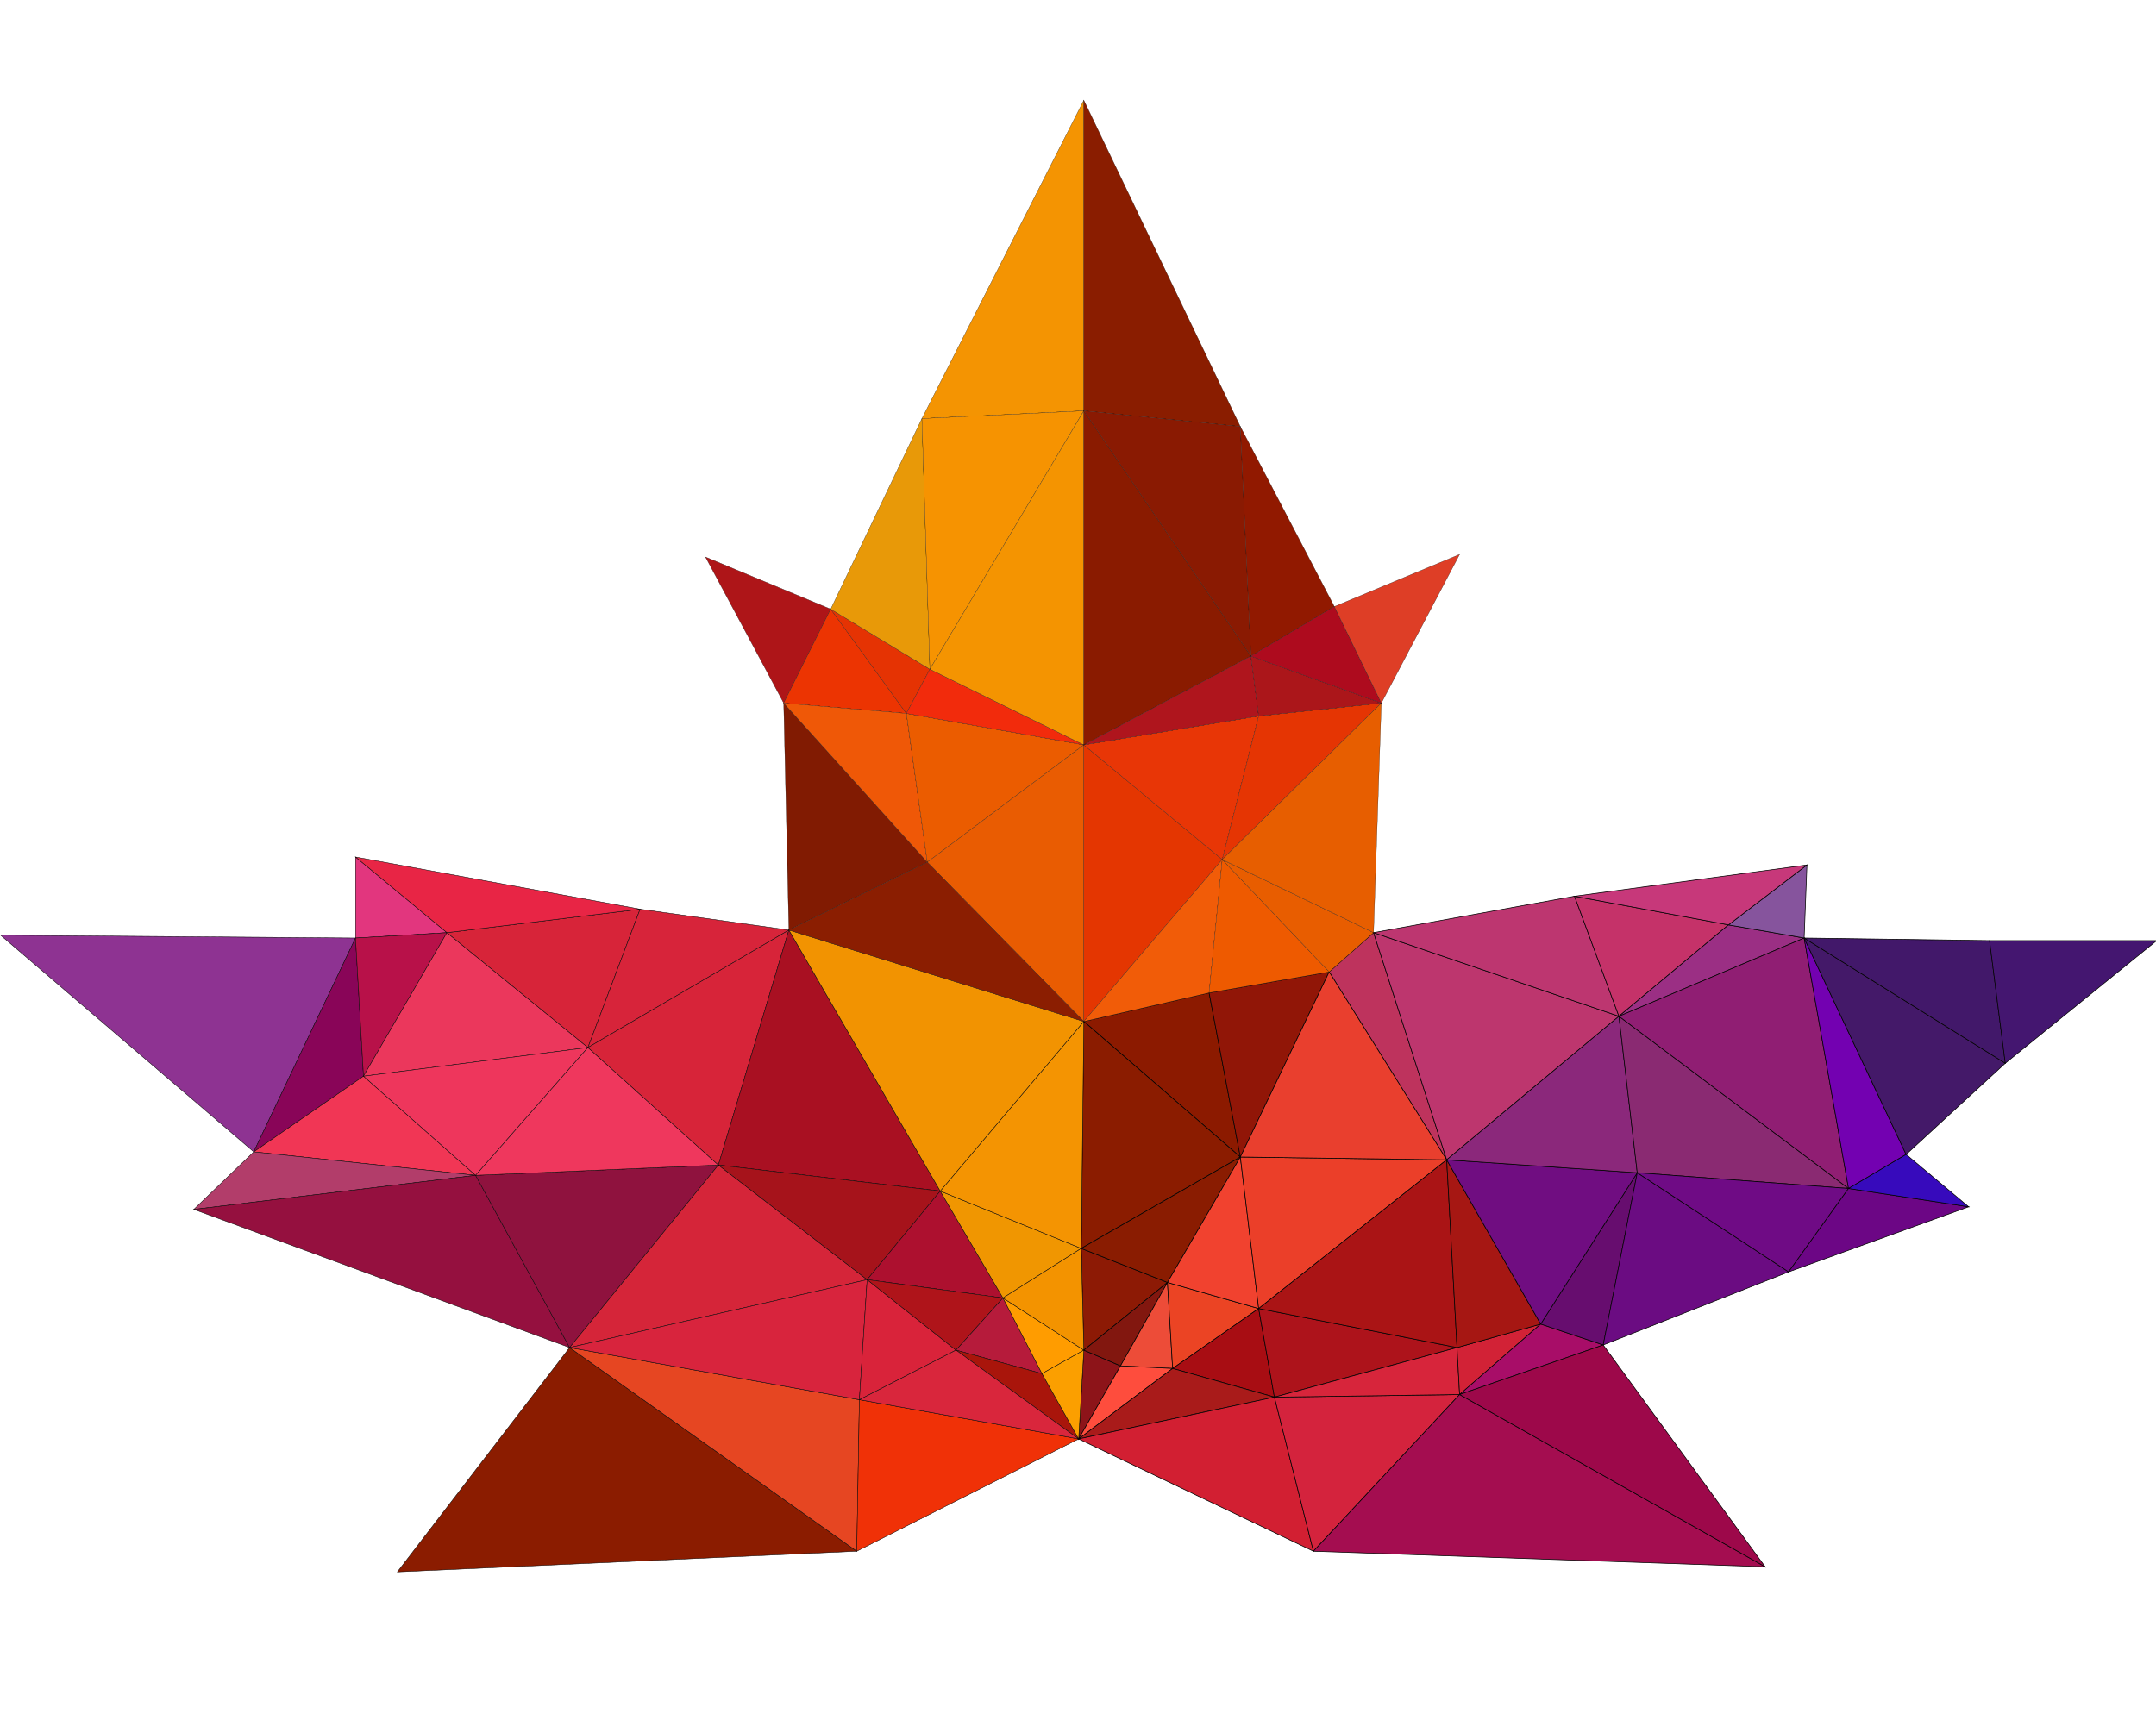
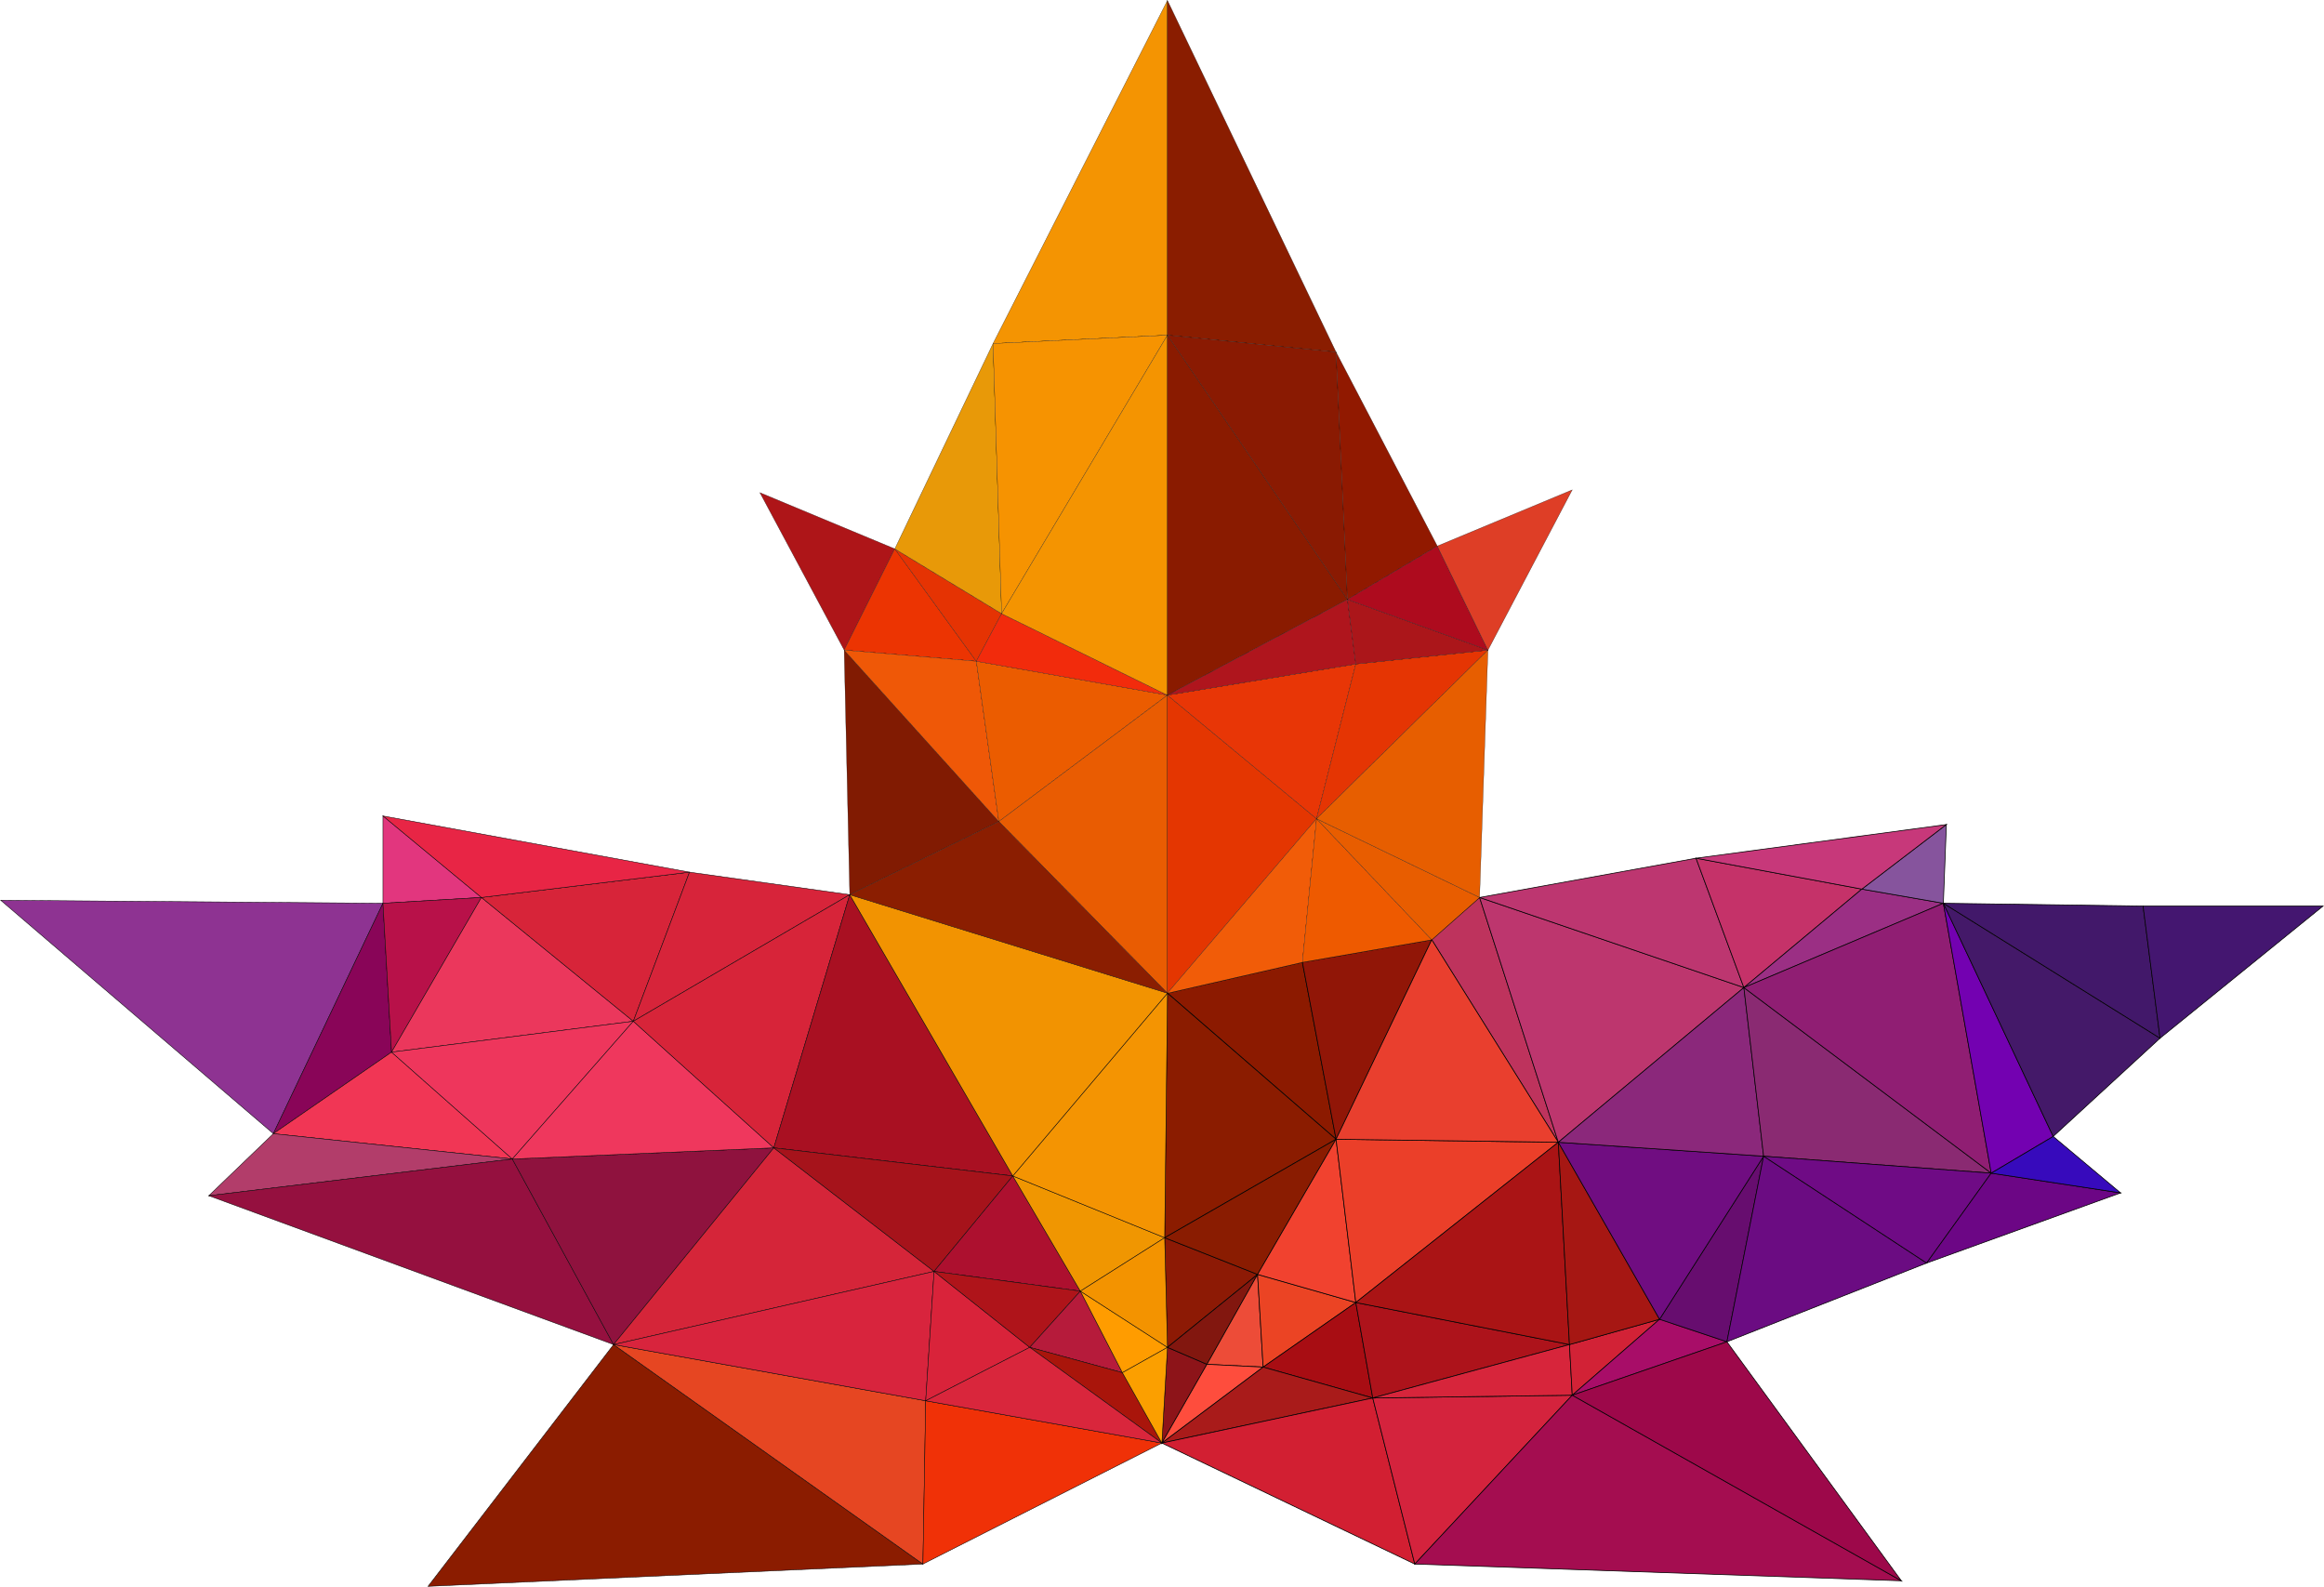
- <svg xmlns="http://www.w3.org/2000/svg" version="1.1" baseProfile="tiny" id="图层_1" x="0px" y="0px" viewBox="0 0 1000 798" xml:space="preserve">
+ <svg xmlns="http://www.w3.org/2000/svg" version="1.1" baseProfile="tiny" id="图层_1" x="0px" y="0px" viewBox="0 0 1000.7 683.1" xml:space="preserve">
  <g>
    <g>
-       <polygon fill="#8D1419" stroke="#000000" stroke-width="0.3" stroke-miterlimit="10" points="502.7,626.4 500.3,667.6     519.7,633.7   " />
-       <polygon fill="#8D1A05" stroke="#000000" stroke-width="0.3" stroke-miterlimit="10" points="501.5,579.2 502.7,626.4 541.5,595       " />
-       <polygon fill="#82170F" stroke="#000000" stroke-width="0.3" stroke-miterlimit="10" points="502.7,626.4 519.7,633.7 541.5,595       " />
-       <polygon fill="#ED4C38" stroke="#000000" stroke-width="0.3" stroke-miterlimit="10" points="541.5,595 519.7,633.7 543.9,634.9       " />
-       <polygon fill="#FE4D3D" stroke="#000000" stroke-width="0.3" stroke-miterlimit="10" points="519.7,633.7 500.3,667.6     543.9,634.9   " />
-       <polygon fill="#8C1A00" stroke="#000000" stroke-width="0.3" stroke-miterlimit="10" points="560.8,460.6 502.7,473.9     575.3,536.8   " />
-       <polygon fill="#8B1C00" stroke="#000000" stroke-width="0.3" stroke-miterlimit="10" points="502.7,473.9 501.5,579.2     575.3,536.8   " />
-       <polygon fill="#8A1C01" stroke="#000000" stroke-width="0.3" stroke-miterlimit="10" points="501.5,579.2 541.5,595 575.3,536.8       " />
-       <polygon fill="#EB4424" stroke="#000000" stroke-width="0.3" stroke-miterlimit="10" points="541.5,595 543.9,634.9 583.8,607.1       " />
-       <polygon fill="#F1422F" stroke="#000000" stroke-width="0.3" stroke-miterlimit="10" points="575.3,536.8 541.5,595 583.8,607.1       " />
-       <polygon fill="#A80D13" stroke="#000000" stroke-width="0.3" stroke-miterlimit="10" points="583.8,607.1 543.9,634.9     591.1,648.2   " />
-       <polygon fill="#A91B1A" stroke="#000000" stroke-width="0.3" stroke-miterlimit="10" points="543.9,634.9 500.3,667.6     591.1,648.2   " />
-       <polygon fill="#D21F32" stroke="#000000" stroke-width="0.3" stroke-miterlimit="10" points="591.1,648.2 500.3,667.6     609.2,719.7   " />
-       <polygon fill="#911607" stroke="#000000" stroke-width="0.3" stroke-miterlimit="10" points="560.8,460.6 575.3,536.8     616.5,450.9   " />
-       <polygon fill="#BE335D" stroke="#000000" stroke-width="0.3" stroke-miterlimit="10" points="637.1,432.7 616.5,450.9 671,538.1       " />
-       <polygon fill="#EB3F29" stroke="#000000" stroke-width="0.3" stroke-miterlimit="10" points="575.3,536.8 583.8,607.1 671,538.1       " />
-       <polygon fill="#E93F2E" stroke="#000000" stroke-width="0.3" stroke-miterlimit="10" points="616.5,450.9 575.3,536.8 671,538.1       " />
-       <polygon fill="#AD131B" stroke="#000000" stroke-width="0.3" stroke-miterlimit="10" points="583.8,607.1 591.1,648.2     675.8,625.2   " />
-       <polygon fill="#AA1415" stroke="#000000" stroke-width="0.3" stroke-miterlimit="10" points="671,538.1 583.8,607.1 675.8,625.2       " />
-       <polygon fill="#D4233D" stroke="#000000" stroke-width="0.3" stroke-miterlimit="10" points="591.1,648.2 609.2,719.7 677,647       " />
-       <polygon fill="#D7253B" stroke="#000000" stroke-width="0.3" stroke-miterlimit="10" points="675.8,625.2 591.1,648.2 677,647       " />
-       <polygon fill="#D22236" stroke="#000000" stroke-width="0.3" stroke-miterlimit="10" points="675.8,625.2 677,647 714.6,614.3       " />
-       <polygon fill="#A61713" stroke="#000000" stroke-width="0.3" stroke-miterlimit="10" points="671,538.1 675.8,625.2 714.6,614.3       " />
-       <polygon fill="#A80D68" stroke="#000000" stroke-width="0.3" stroke-miterlimit="10" points="714.6,614.3 677,647 743.6,624   " />
-       <polygon fill="#BD366E" stroke="#000000" stroke-width="0.3" stroke-miterlimit="10" points="637.1,432.7 671,538.1 750.9,471.5       " />
-       <polygon fill="#BD3670" stroke="#000000" stroke-width="0.3" stroke-miterlimit="10" points="730.3,415.8 637.1,432.7     750.9,471.5   " />
-       <polygon fill="#670D6F" stroke="#000000" stroke-width="0.3" stroke-miterlimit="10" points="714.6,614.3 743.6,624 759.4,544.1       " />
-       <polygon fill="#700D81" stroke="#000000" stroke-width="0.3" stroke-miterlimit="10" points="671,538.1 714.6,614.3 759.4,544.1       " />
-       <polygon fill="#8B287B" stroke="#000000" stroke-width="0.3" stroke-miterlimit="10" points="750.9,471.5 671,538.1 759.4,544.1       " />
-       <polygon fill="#C53269" stroke="#000000" stroke-width="0.3" stroke-miterlimit="10" points="730.3,415.8 750.9,471.5     801.7,429.1   " />
-       <polygon fill="#A40D50" stroke="#000000" stroke-width="0.3" stroke-miterlimit="10" points="677,647 609.2,719.7 818.7,726.9       " />
-       <polygon fill="#9D084A" stroke="#000000" stroke-width="0.3" stroke-miterlimit="10" points="743.6,624 677,647 818.7,726.9   " />
-       <polygon fill="#6B0C82" stroke="#000000" stroke-width="0.3" stroke-miterlimit="10" points="759.4,544.1 743.6,624 829.6,590.1       " />
-       <polygon fill="#9B2F84" stroke="#000000" stroke-width="0.3" stroke-miterlimit="10" points="801.7,429.1 750.9,471.5     836.8,435.2   " />
-       <polygon fill="#8A2A72" stroke="#000000" stroke-width="0.3" stroke-miterlimit="10" points="750.9,471.5 759.4,544.1     857.4,551.4   " />
-       <polygon fill="#901E73" stroke="#000000" stroke-width="0.3" stroke-miterlimit="10" points="836.8,435.2 750.9,471.5     857.4,551.4   " />
-       <polygon fill="#6F0B85" stroke="#000000" stroke-width="0.3" stroke-miterlimit="10" points="759.4,544.1 829.6,590.1     857.4,551.4   " />
-       <polygon fill="#7301B1" stroke="#000000" stroke-width="0.3" stroke-miterlimit="10" points="836.8,435.2 857.4,551.4     884.1,535.6   " />
-       <polygon fill="#6C0685" stroke="#000000" stroke-width="0.3" stroke-miterlimit="10" points="857.4,551.4 829.6,590.1     913.1,559.9   " />
-       <polygon fill="#370ABC" stroke="#000000" stroke-width="0.3" stroke-miterlimit="10" points="884.1,535.6 857.4,551.4     913.1,559.9   " />
-       <polygon fill="#441969" stroke="#000000" stroke-width="0.3" stroke-miterlimit="10" points="836.8,435.2 884.1,535.6     930.1,493.3   " />
-       <polygon fill="#42186A" stroke="#000000" stroke-width="0.3" stroke-miterlimit="10" points="922.8,436.4 836.8,435.2     930.1,493.3   " />
-       <polygon fill="#441670" stroke="#000000" stroke-width="0.3" stroke-miterlimit="10" points="922.8,436.4 930.1,493.3     1000.3,436.4   " />
-       <polygon fill="#86549D" stroke="#000000" stroke-width="0.3" stroke-miterlimit="10" points="801.7,429.1 836.8,435.2     838.1,401.3   " />
-       <polygon fill="#C7387A" stroke="#000000" stroke-width="0.3" stroke-miterlimit="10" points="730.3,415.8 801.7,429.1     838.1,401.3   " />
+       <polygon fill="#8D1419" stroke="#000000" stroke-width="0.3" stroke-miterlimit="10" points="502.7,580.1 500.3,621.3     519.7,587.4   " />
+       <polygon fill="#8D1A05" stroke="#000000" stroke-width="0.3" stroke-miterlimit="10" points="501.5,532.9 502.7,580.1     541.5,548.7   " />
+       <polygon fill="#82170F" stroke="#000000" stroke-width="0.3" stroke-miterlimit="10" points="502.7,580.1 519.7,587.4     541.5,548.7   " />
+       <polygon fill="#ED4C38" stroke="#000000" stroke-width="0.3" stroke-miterlimit="10" points="541.5,548.7 519.7,587.4     543.9,588.6   " />
+       <polygon fill="#FE4D3D" stroke="#000000" stroke-width="0.3" stroke-miterlimit="10" points="519.7,587.4 500.3,621.3     543.9,588.6   " />
+       <polygon fill="#8C1A00" stroke="#000000" stroke-width="0.3" stroke-miterlimit="10" points="560.8,414.3 502.7,427.6     575.3,490.5   " />
+       <polygon fill="#8B1C00" stroke="#000000" stroke-width="0.3" stroke-miterlimit="10" points="502.7,427.6 501.5,532.9     575.3,490.5   " />
+       <polygon fill="#8A1C01" stroke="#000000" stroke-width="0.3" stroke-miterlimit="10" points="501.5,532.9 541.5,548.7     575.3,490.5   " />
+       <polygon fill="#EB4424" stroke="#000000" stroke-width="0.3" stroke-miterlimit="10" points="541.5,548.7 543.9,588.6     583.8,560.8   " />
+       <polygon fill="#F1422F" stroke="#000000" stroke-width="0.3" stroke-miterlimit="10" points="575.3,490.5 541.5,548.7     583.8,560.8   " />
+       <polygon fill="#A80D13" stroke="#000000" stroke-width="0.3" stroke-miterlimit="10" points="583.8,560.8 543.9,588.6     591.1,601.9   " />
+       <polygon fill="#A91B1A" stroke="#000000" stroke-width="0.3" stroke-miterlimit="10" points="543.9,588.6 500.3,621.3     591.1,601.9   " />
+       <polygon fill="#D21F32" stroke="#000000" stroke-width="0.3" stroke-miterlimit="10" points="591.1,601.9 500.3,621.3     609.2,673.4   " />
+       <polygon fill="#911607" stroke="#000000" stroke-width="0.3" stroke-miterlimit="10" points="560.8,414.3 575.3,490.5     616.5,404.6   " />
+       <polygon fill="#BE335D" stroke="#000000" stroke-width="0.3" stroke-miterlimit="10" points="637.1,386.4 616.5,404.6 671,491.8       " />
+       <polygon fill="#EB3F29" stroke="#000000" stroke-width="0.3" stroke-miterlimit="10" points="575.3,490.5 583.8,560.8 671,491.8       " />
+       <polygon fill="#E93F2E" stroke="#000000" stroke-width="0.3" stroke-miterlimit="10" points="616.5,404.6 575.3,490.5 671,491.8       " />
+       <polygon fill="#AD131B" stroke="#000000" stroke-width="0.3" stroke-miterlimit="10" points="583.8,560.8 591.1,601.9     675.8,578.9   " />
+       <polygon fill="#AA1415" stroke="#000000" stroke-width="0.3" stroke-miterlimit="10" points="671,491.8 583.8,560.8 675.8,578.9       " />
+       <polygon fill="#D4233D" stroke="#000000" stroke-width="0.3" stroke-miterlimit="10" points="591.1,601.9 609.2,673.4 677,600.7       " />
+       <polygon fill="#D7253B" stroke="#000000" stroke-width="0.3" stroke-miterlimit="10" points="675.8,578.9 591.1,601.9 677,600.7       " />
+       <polygon fill="#D22236" stroke="#000000" stroke-width="0.3" stroke-miterlimit="10" points="675.8,578.9 677,600.7 714.6,568       " />
+       <polygon fill="#A61713" stroke="#000000" stroke-width="0.3" stroke-miterlimit="10" points="671,491.8 675.8,578.9 714.6,568       " />
+       <polygon fill="#A80D68" stroke="#000000" stroke-width="0.3" stroke-miterlimit="10" points="714.6,568 677,600.7 743.6,577.7       " />
+       <polygon fill="#BD366E" stroke="#000000" stroke-width="0.3" stroke-miterlimit="10" points="637.1,386.4 671,491.8 750.9,425.2       " />
+       <polygon fill="#BD3670" stroke="#000000" stroke-width="0.3" stroke-miterlimit="10" points="730.3,369.5 637.1,386.4     750.9,425.2   " />
+       <polygon fill="#670D6F" stroke="#000000" stroke-width="0.3" stroke-miterlimit="10" points="714.6,568 743.6,577.7 759.4,497.8       " />
+       <polygon fill="#700D81" stroke="#000000" stroke-width="0.3" stroke-miterlimit="10" points="671,491.8 714.6,568 759.4,497.8       " />
+       <polygon fill="#8B287B" stroke="#000000" stroke-width="0.3" stroke-miterlimit="10" points="750.9,425.2 671,491.8 759.4,497.8       " />
+       <polygon fill="#C53269" stroke="#000000" stroke-width="0.3" stroke-miterlimit="10" points="730.3,369.5 750.9,425.2     801.7,382.8   " />
+       <polygon fill="#A40D50" stroke="#000000" stroke-width="0.3" stroke-miterlimit="10" points="677,600.7 609.2,673.4 818.7,680.6       " />
+       <polygon fill="#9D084A" stroke="#000000" stroke-width="0.3" stroke-miterlimit="10" points="743.6,577.7 677,600.7 818.7,680.6       " />
+       <polygon fill="#6B0C82" stroke="#000000" stroke-width="0.3" stroke-miterlimit="10" points="759.4,497.8 743.6,577.7     829.6,543.8   " />
+       <polygon fill="#9B2F84" stroke="#000000" stroke-width="0.3" stroke-miterlimit="10" points="801.7,382.8 750.9,425.2     836.8,388.9   " />
+       <polygon fill="#8A2A72" stroke="#000000" stroke-width="0.3" stroke-miterlimit="10" points="750.9,425.2 759.4,497.8     857.4,505.1   " />
+       <polygon fill="#901E73" stroke="#000000" stroke-width="0.3" stroke-miterlimit="10" points="836.8,388.9 750.9,425.2     857.4,505.1   " />
+       <polygon fill="#6F0B85" stroke="#000000" stroke-width="0.3" stroke-miterlimit="10" points="759.4,497.8 829.6,543.8     857.4,505.1   " />
+       <polygon fill="#7301B1" stroke="#000000" stroke-width="0.3" stroke-miterlimit="10" points="836.8,388.9 857.4,505.1     884.1,489.3   " />
+       <polygon fill="#6C0685" stroke="#000000" stroke-width="0.3" stroke-miterlimit="10" points="857.4,505.1 829.6,543.8     913.1,513.6   " />
+       <polygon fill="#370ABC" stroke="#000000" stroke-width="0.3" stroke-miterlimit="10" points="884.1,489.3 857.4,505.1     913.1,513.6   " />
+       <polygon fill="#441969" stroke="#000000" stroke-width="0.3" stroke-miterlimit="10" points="836.8,388.9 884.1,489.3 930.1,447       " />
+       <polygon fill="#42186A" stroke="#000000" stroke-width="0.3" stroke-miterlimit="10" points="922.8,390.1 836.8,388.9 930.1,447       " />
+       <polygon fill="#441670" stroke="#000000" stroke-width="0.3" stroke-miterlimit="10" points="922.8,390.1 930.1,447 1000.3,390.1       " />
+       <polygon fill="#86549D" stroke="#000000" stroke-width="0.3" stroke-miterlimit="10" points="801.7,382.8 836.8,388.9 838.1,355       " />
+       <polygon fill="#C7387A" stroke="#000000" stroke-width="0.3" stroke-miterlimit="10" points="730.3,369.5 801.7,382.8 838.1,355       " />
    </g>
    <g>
-       <polygon fill="#8E3392" stroke="#000000" stroke-width="0.2" stroke-miterlimit="10" points="0.3,433.9 117.7,534.4 164.9,435.2       " />
-       <polygon fill="#890558" stroke="#000000" stroke-width="0.2" stroke-miterlimit="10" points="164.9,435.2 117.7,534.4     168.6,499.3   " />
-       <polygon fill="#E2367E" stroke="#000000" stroke-width="0.2" stroke-miterlimit="10" points="164.9,397.6 164.9,435.2     207.3,432.7   " />
-       <polygon fill="#B81149" stroke="#000000" stroke-width="0.2" stroke-miterlimit="10" points="164.9,435.2 168.6,499.3     207.3,432.7   " />
-       <polygon fill="#F13655" stroke="#000000" stroke-width="0.2" stroke-miterlimit="10" points="168.6,499.3 117.7,534.4     220.6,545.3   " />
-       <polygon fill="#B23D6A" stroke="#000000" stroke-width="0.2" stroke-miterlimit="10" points="117.7,534.4 89.9,561.1 220.6,545.3       " />
-       <polygon fill="#95103F" stroke="#000000" stroke-width="0.2" stroke-miterlimit="10" points="220.6,545.3 89.9,561.1 264.2,625.2       " />
-       <polygon fill="#EB375C" stroke="#000000" stroke-width="0.2" stroke-miterlimit="10" points="207.3,432.7 168.6,499.3 272.7,486       " />
-       <polygon fill="#EE365C" stroke="#000000" stroke-width="0.2" stroke-miterlimit="10" points="168.6,499.3 220.6,545.3 272.7,486       " />
-       <polygon fill="#D72439" stroke="#000000" stroke-width="0.2" stroke-miterlimit="10" points="207.3,432.7 272.7,486 296.9,421.8       " />
-       <polygon fill="#E82545" stroke="#000000" stroke-width="0.2" stroke-miterlimit="10" points="164.9,397.6 207.3,432.7     296.9,421.8   " />
-       <polygon fill="#8F123E" stroke="#000000" stroke-width="0.2" stroke-miterlimit="10" points="220.6,545.3 264.2,625.2     333.2,540.5   " />
-       <polygon fill="#EF375D" stroke="#000000" stroke-width="0.2" stroke-miterlimit="10" points="272.7,486 220.6,545.3 333.2,540.5       " />
-       <polygon fill="#D7243A" stroke="#000000" stroke-width="0.2" stroke-miterlimit="10" points="296.9,421.8 272.7,486 365.9,431.5       " />
-       <polygon fill="#D72439" stroke="#000000" stroke-width="0.2" stroke-miterlimit="10" points="272.7,486 333.2,540.5 365.9,431.5       " />
-       <polygon fill="#8B1C00" stroke="#000000" stroke-width="0.2" stroke-miterlimit="10" points="264.2,625.2 184.3,729.3     397.4,719.7   " />
-       <polygon fill="#E64622" stroke="#000000" stroke-width="0.2" stroke-miterlimit="10" points="264.2,625.2 397.4,719.7     398.6,649.4   " />
-       <polygon fill="#D52539" stroke="#000000" stroke-width="0.2" stroke-miterlimit="10" points="333.2,540.5 264.2,625.2     402.2,593.7   " />
-       <polygon fill="#D8243D" stroke="#000000" stroke-width="0.2" stroke-miterlimit="10" points="264.2,625.2 398.6,649.4     402.2,593.7   " />
-       <polygon fill="#A91022" stroke="#000000" stroke-width="0.2" stroke-miterlimit="10" points="365.9,431.5 333.2,540.5     436.1,552.6   " />
-       <polygon fill="#A6131B" stroke="#000000" stroke-width="0.2" stroke-miterlimit="10" points="333.2,540.5 402.2,593.7     436.1,552.6   " />
-       <polygon fill="#D9233A" stroke="#000000" stroke-width="0.2" stroke-miterlimit="10" points="402.2,593.7 398.6,649.4     443.4,626.4   " />
-       <polygon fill="#AD102F" stroke="#000000" stroke-width="0.2" stroke-miterlimit="10" points="436.1,552.6 402.2,593.7     465.2,602.2   " />
-       <polygon fill="#AF141A" stroke="#000000" stroke-width="0.2" stroke-miterlimit="10" points="402.2,593.7 443.4,626.4     465.2,602.2   " />
-       <polygon fill="#B61B3B" stroke="#000000" stroke-width="0.2" stroke-miterlimit="10" points="465.2,602.2 443.4,626.4     483.3,637.3   " />
-       <polygon fill="#A9150B" stroke="#000000" stroke-width="0.2" stroke-miterlimit="10" points="483.3,637.3 443.4,626.4     500.3,667.6   " />
-       <polygon fill="#F03107" stroke="#000000" stroke-width="0.2" stroke-miterlimit="10" points="398.6,649.4 397.4,719.7     500.3,667.6   " />
-       <polygon fill="#D9263C" stroke="#000000" stroke-width="0.2" stroke-miterlimit="10" points="443.4,626.4 398.6,649.4     500.3,667.6   " />
-       <polygon fill="#F09601" stroke="#000000" stroke-width="0.2" stroke-miterlimit="10" points="436.1,552.6 465.2,602.2     501.5,579.2   " />
-       <polygon fill="#F49402" stroke="#000000" stroke-width="0.2" stroke-miterlimit="10" points="436.1,552.6 501.5,579.2     502.7,473.9   " />
-       <polygon fill="#F29301" stroke="#000000" stroke-width="0.2" stroke-miterlimit="10" points="365.9,431.5 436.1,552.6     502.7,473.9   " />
-       <polygon fill="#FF9C00" stroke="#000000" stroke-width="0.2" stroke-miterlimit="10" points="465.2,602.2 483.3,637.3     502.7,626.4   " />
-       <polygon fill="#F39300" stroke="#000000" stroke-width="0.2" stroke-miterlimit="10" points="501.5,579.2 465.2,602.2     502.7,626.4   " />
-       <polygon fill="#FB9F00" stroke="#000000" stroke-width="0.2" stroke-miterlimit="10" points="483.3,637.3 500.3,667.6     502.7,626.4   " />
+       <polygon fill="#8E3392" stroke="#000000" stroke-width="0.2" stroke-miterlimit="10" points="0.3,387.6 117.7,488.1 164.9,388.9       " />
+       <polygon fill="#890558" stroke="#000000" stroke-width="0.2" stroke-miterlimit="10" points="164.9,388.9 117.7,488.1 168.6,453       " />
+       <polygon fill="#E2367E" stroke="#000000" stroke-width="0.2" stroke-miterlimit="10" points="164.9,351.3 164.9,388.9     207.3,386.4   " />
+       <polygon fill="#B81149" stroke="#000000" stroke-width="0.2" stroke-miterlimit="10" points="164.9,388.9 168.6,453 207.3,386.4       " />
+       <polygon fill="#F13655" stroke="#000000" stroke-width="0.2" stroke-miterlimit="10" points="168.6,453 117.7,488.1 220.6,499       " />
+       <polygon fill="#B23D6A" stroke="#000000" stroke-width="0.2" stroke-miterlimit="10" points="117.7,488.1 89.9,514.8 220.6,499       " />
+       <polygon fill="#95103F" stroke="#000000" stroke-width="0.2" stroke-miterlimit="10" points="220.6,499 89.9,514.8 264.2,578.9       " />
+       <polygon fill="#EB375C" stroke="#000000" stroke-width="0.2" stroke-miterlimit="10" points="207.3,386.4 168.6,453 272.7,439.7       " />
+       <polygon fill="#EE365C" stroke="#000000" stroke-width="0.2" stroke-miterlimit="10" points="168.6,453 220.6,499 272.7,439.7       " />
+       <polygon fill="#D72439" stroke="#000000" stroke-width="0.2" stroke-miterlimit="10" points="207.3,386.4 272.7,439.7     296.9,375.5   " />
+       <polygon fill="#E82545" stroke="#000000" stroke-width="0.2" stroke-miterlimit="10" points="164.9,351.3 207.3,386.4     296.9,375.5   " />
+       <polygon fill="#8F123E" stroke="#000000" stroke-width="0.2" stroke-miterlimit="10" points="220.6,499 264.2,578.9 333.2,494.2       " />
+       <polygon fill="#EF375D" stroke="#000000" stroke-width="0.2" stroke-miterlimit="10" points="272.7,439.7 220.6,499 333.2,494.2       " />
+       <polygon fill="#D7243A" stroke="#000000" stroke-width="0.2" stroke-miterlimit="10" points="296.9,375.5 272.7,439.7     365.9,385.2   " />
+       <polygon fill="#D72439" stroke="#000000" stroke-width="0.2" stroke-miterlimit="10" points="272.7,439.7 333.2,494.2     365.9,385.2   " />
+       <polygon fill="#8B1C00" stroke="#000000" stroke-width="0.2" stroke-miterlimit="10" points="264.2,578.9 184.3,683 397.4,673.4       " />
+       <polygon fill="#E64622" stroke="#000000" stroke-width="0.2" stroke-miterlimit="10" points="264.2,578.9 397.4,673.4     398.6,603.1   " />
+       <polygon fill="#D52539" stroke="#000000" stroke-width="0.2" stroke-miterlimit="10" points="333.2,494.2 264.2,578.9     402.2,547.4   " />
+       <polygon fill="#D8243D" stroke="#000000" stroke-width="0.2" stroke-miterlimit="10" points="264.2,578.9 398.6,603.1     402.2,547.4   " />
+       <polygon fill="#A91022" stroke="#000000" stroke-width="0.2" stroke-miterlimit="10" points="365.9,385.2 333.2,494.2     436.1,506.3   " />
+       <polygon fill="#A6131B" stroke="#000000" stroke-width="0.2" stroke-miterlimit="10" points="333.2,494.2 402.2,547.4     436.1,506.3   " />
+       <polygon fill="#D9233A" stroke="#000000" stroke-width="0.2" stroke-miterlimit="10" points="402.2,547.4 398.6,603.1     443.4,580.1   " />
+       <polygon fill="#AD102F" stroke="#000000" stroke-width="0.2" stroke-miterlimit="10" points="436.1,506.3 402.2,547.4     465.2,555.9   " />
+       <polygon fill="#AF141A" stroke="#000000" stroke-width="0.2" stroke-miterlimit="10" points="402.2,547.4 443.4,580.1     465.2,555.9   " />
+       <polygon fill="#B61B3B" stroke="#000000" stroke-width="0.2" stroke-miterlimit="10" points="465.2,555.9 443.4,580.1 483.3,591       " />
+       <polygon fill="#A9150B" stroke="#000000" stroke-width="0.2" stroke-miterlimit="10" points="483.3,591 443.4,580.1 500.3,621.3       " />
+       <polygon fill="#F03107" stroke="#000000" stroke-width="0.2" stroke-miterlimit="10" points="398.6,603.1 397.4,673.4     500.3,621.3   " />
+       <polygon fill="#D9263C" stroke="#000000" stroke-width="0.2" stroke-miterlimit="10" points="443.4,580.1 398.6,603.1     500.3,621.3   " />
+       <polygon fill="#F09601" stroke="#000000" stroke-width="0.2" stroke-miterlimit="10" points="436.1,506.3 465.2,555.9     501.5,532.9   " />
+       <polygon fill="#F49402" stroke="#000000" stroke-width="0.2" stroke-miterlimit="10" points="436.1,506.3 501.5,532.9     502.7,427.6   " />
+       <polygon fill="#F29301" stroke="#000000" stroke-width="0.2" stroke-miterlimit="10" points="365.9,385.2 436.1,506.3     502.7,427.6   " />
+       <polygon fill="#FF9C00" stroke="#000000" stroke-width="0.2" stroke-miterlimit="10" points="465.2,555.9 483.3,591 502.7,580.1       " />
+       <polygon fill="#F39300" stroke="#000000" stroke-width="0.2" stroke-miterlimit="10" points="501.5,532.9 465.2,555.9     502.7,580.1   " />
+       <polygon fill="#FB9F00" stroke="#000000" stroke-width="0.2" stroke-miterlimit="10" points="483.3,591 500.3,621.3 502.7,580.1       " />
    </g>
    <g>
-       <polygon fill="#AE1518" stroke="#000000" stroke-width="0.1" stroke-miterlimit="10" points="327.2,258.4 363.5,326.2     385.3,282.6   " />
-       <polygon fill="#EC3402" stroke="#000000" stroke-width="0.1" stroke-miterlimit="10" points="385.3,282.6 363.5,326.2 420.4,331       " />
-       <polygon fill="#811B02" stroke="#000000" stroke-width="0.1" stroke-miterlimit="10" points="363.5,326.2 365.9,431.5 430.1,400       " />
-       <polygon fill="#EF5807" stroke="#000000" stroke-width="0.1" stroke-miterlimit="10" points="420.4,331 363.5,326.2 430.1,400       " />
-       <polygon fill="#E53303" stroke="#000000" stroke-width="0.1" stroke-miterlimit="10" points="385.3,282.6 420.4,331 431.3,310.5       " />
-       <polygon fill="#E89908" stroke="#000000" stroke-width="0.1" stroke-miterlimit="10" points="427.6,194.2 385.3,282.6     431.3,310.5   " />
-       <polygon fill="#EB5C00" stroke="#000000" stroke-width="0.1" stroke-miterlimit="10" points="420.4,331 430.1,400 502.7,345.6       " />
-       <polygon fill="#F22B0C" stroke="#000000" stroke-width="0.1" stroke-miterlimit="10" points="431.3,310.5 420.4,331 502.7,345.6       " />
-       <polygon fill="#E95C02" stroke="#000000" stroke-width="0.1" stroke-miterlimit="10" points="502.7,345.6 430.1,400 502.7,473.9       " />
-       <polygon fill="#8B1E01" stroke="#000000" stroke-width="0.1" stroke-miterlimit="10" points="430.1,400 365.9,431.5 502.7,473.9       " />
-       <polygon fill="#F49402" stroke="#000000" stroke-width="0.1" stroke-miterlimit="10" points="502.7,46.5 427.6,194.2 502.7,190.6       " />
-       <polygon fill="#F69301" stroke="#000000" stroke-width="0.1" stroke-miterlimit="10" points="427.6,194.2 431.3,310.5     502.7,190.6   " />
-       <polygon fill="#F49401" stroke="#000000" stroke-width="0.1" stroke-miterlimit="10" points="431.3,310.5 502.7,345.6     502.7,190.6   " />
-       <polygon fill="#E43601" stroke="#000000" stroke-width="0.1" stroke-miterlimit="10" points="502.7,345.6 502.7,473.9     566.9,398.8   " />
-       <polygon fill="#F15C08" stroke="#000000" stroke-width="0.1" stroke-miterlimit="10" points="502.7,473.9 560.8,460.6     566.9,398.8   " />
-       <polygon fill="#8A1D00" stroke="#000000" stroke-width="0.1" stroke-miterlimit="10" points="502.7,46.5 502.7,190.6 575.3,197.9       " />
-       <polygon fill="#8A1B00" stroke="#000000" stroke-width="0.1" stroke-miterlimit="10" points="502.7,190.6 502.7,345.6     580.2,304.4   " />
-       <polygon fill="#8A1A02" stroke="#000000" stroke-width="0.1" stroke-miterlimit="10" points="575.3,197.9 502.7,190.6     580.2,304.4   " />
-       <polygon fill="#E83606" stroke="#000000" stroke-width="0.1" stroke-miterlimit="10" points="502.7,345.6 566.9,398.8     583.8,332.2   " />
-       <polygon fill="#AF151D" stroke="#000000" stroke-width="0.1" stroke-miterlimit="10" points="580.2,304.4 502.7,345.6     583.8,332.2   " />
-       <polygon fill="#EE5A00" stroke="#000000" stroke-width="0.1" stroke-miterlimit="10" points="566.9,398.8 560.8,460.6     616.5,450.9   " />
-       <polygon fill="#911900" stroke="#000000" stroke-width="0.1" stroke-miterlimit="10" points="575.3,197.9 580.2,304.4     618.9,281.4   " />
-       <polygon fill="#E85D00" stroke="#000000" stroke-width="0.1" stroke-miterlimit="10" points="566.9,398.8 616.5,450.9     637.1,432.7   " />
-       <polygon fill="#E53503" stroke="#000000" stroke-width="0.1" stroke-miterlimit="10" points="583.8,332.2 566.9,398.8     640.7,326.2   " />
-       <polygon fill="#E75E00" stroke="#000000" stroke-width="0.1" stroke-miterlimit="10" points="566.9,398.8 637.1,432.7     640.7,326.2   " />
-       <polygon fill="#AB161A" stroke="#000000" stroke-width="0.1" stroke-miterlimit="10" points="580.2,304.4 583.8,332.2     640.7,326.2   " />
-       <polygon fill="#AE0B1E" stroke="#000000" stroke-width="0.1" stroke-miterlimit="10" points="618.9,281.4 580.2,304.4     640.7,326.2   " />
-       <polygon fill="#DE3E26" stroke="#000000" stroke-width="0.1" stroke-miterlimit="10" points="618.9,281.4 640.7,326.2 677,257.2       " />
+       <polygon fill="#AE1518" stroke="#000000" stroke-width="0.1" stroke-miterlimit="10" points="327.2,212.1 363.5,279.9     385.3,236.3   " />
+       <polygon fill="#EC3402" stroke="#000000" stroke-width="0.1" stroke-miterlimit="10" points="385.3,236.3 363.5,279.9     420.4,284.7   " />
+       <polygon fill="#811B02" stroke="#000000" stroke-width="0.1" stroke-miterlimit="10" points="363.5,279.9 365.9,385.2     430.1,353.7   " />
+       <polygon fill="#EF5807" stroke="#000000" stroke-width="0.1" stroke-miterlimit="10" points="420.4,284.7 363.5,279.9     430.1,353.7   " />
+       <polygon fill="#E53303" stroke="#000000" stroke-width="0.1" stroke-miterlimit="10" points="385.3,236.3 420.4,284.7     431.3,264.2   " />
+       <polygon fill="#E89908" stroke="#000000" stroke-width="0.1" stroke-miterlimit="10" points="427.6,147.9 385.3,236.3     431.3,264.2   " />
+       <polygon fill="#EB5C00" stroke="#000000" stroke-width="0.1" stroke-miterlimit="10" points="420.4,284.7 430.1,353.7     502.7,299.3   " />
+       <polygon fill="#F22B0C" stroke="#000000" stroke-width="0.1" stroke-miterlimit="10" points="431.3,264.2 420.4,284.7     502.7,299.3   " />
+       <polygon fill="#E95C02" stroke="#000000" stroke-width="0.1" stroke-miterlimit="10" points="502.7,299.3 430.1,353.7     502.7,427.6   " />
+       <polygon fill="#8B1E01" stroke="#000000" stroke-width="0.1" stroke-miterlimit="10" points="430.1,353.7 365.9,385.2     502.7,427.6   " />
+       <polygon fill="#F49402" stroke="#000000" stroke-width="0.1" stroke-miterlimit="10" points="502.7,0.2 427.6,147.9 502.7,144.3       " />
+       <polygon fill="#F69301" stroke="#000000" stroke-width="0.1" stroke-miterlimit="10" points="427.6,147.9 431.3,264.2     502.7,144.3   " />
+       <polygon fill="#F49401" stroke="#000000" stroke-width="0.1" stroke-miterlimit="10" points="431.3,264.2 502.7,299.3     502.7,144.3   " />
+       <polygon fill="#E43601" stroke="#000000" stroke-width="0.1" stroke-miterlimit="10" points="502.7,299.3 502.7,427.6     566.9,352.5   " />
+       <polygon fill="#F15C08" stroke="#000000" stroke-width="0.1" stroke-miterlimit="10" points="502.7,427.6 560.8,414.3     566.9,352.5   " />
+       <polygon fill="#8A1D00" stroke="#000000" stroke-width="0.1" stroke-miterlimit="10" points="502.7,0.2 502.7,144.3 575.3,151.6       " />
+       <polygon fill="#8A1B00" stroke="#000000" stroke-width="0.1" stroke-miterlimit="10" points="502.7,144.3 502.7,299.3     580.2,258.1   " />
+       <polygon fill="#8A1A02" stroke="#000000" stroke-width="0.1" stroke-miterlimit="10" points="575.3,151.6 502.7,144.3     580.2,258.1   " />
+       <polygon fill="#E83606" stroke="#000000" stroke-width="0.1" stroke-miterlimit="10" points="502.7,299.3 566.9,352.5     583.8,285.9   " />
+       <polygon fill="#AF151D" stroke="#000000" stroke-width="0.1" stroke-miterlimit="10" points="580.2,258.1 502.7,299.3     583.8,285.9   " />
+       <polygon fill="#EE5A00" stroke="#000000" stroke-width="0.1" stroke-miterlimit="10" points="566.9,352.5 560.8,414.3     616.5,404.6   " />
+       <polygon fill="#911900" stroke="#000000" stroke-width="0.1" stroke-miterlimit="10" points="575.3,151.6 580.2,258.1     618.9,235.1   " />
+       <polygon fill="#E85D00" stroke="#000000" stroke-width="0.1" stroke-miterlimit="10" points="566.9,352.5 616.5,404.6     637.1,386.4   " />
+       <polygon fill="#E53503" stroke="#000000" stroke-width="0.1" stroke-miterlimit="10" points="583.8,285.9 566.9,352.5     640.7,279.9   " />
+       <polygon fill="#E75E00" stroke="#000000" stroke-width="0.1" stroke-miterlimit="10" points="566.9,352.5 637.1,386.4     640.7,279.9   " />
+       <polygon fill="#AB161A" stroke="#000000" stroke-width="0.1" stroke-miterlimit="10" points="580.2,258.1 583.8,285.9     640.7,279.9   " />
+       <polygon fill="#AE0B1E" stroke="#000000" stroke-width="0.1" stroke-miterlimit="10" points="618.9,235.1 580.2,258.1     640.7,279.9   " />
+       <polygon fill="#DE3E26" stroke="#000000" stroke-width="0.1" stroke-miterlimit="10" points="618.9,235.1 640.7,279.9 677,210.9       " />
    </g>
  </g>
</svg>
